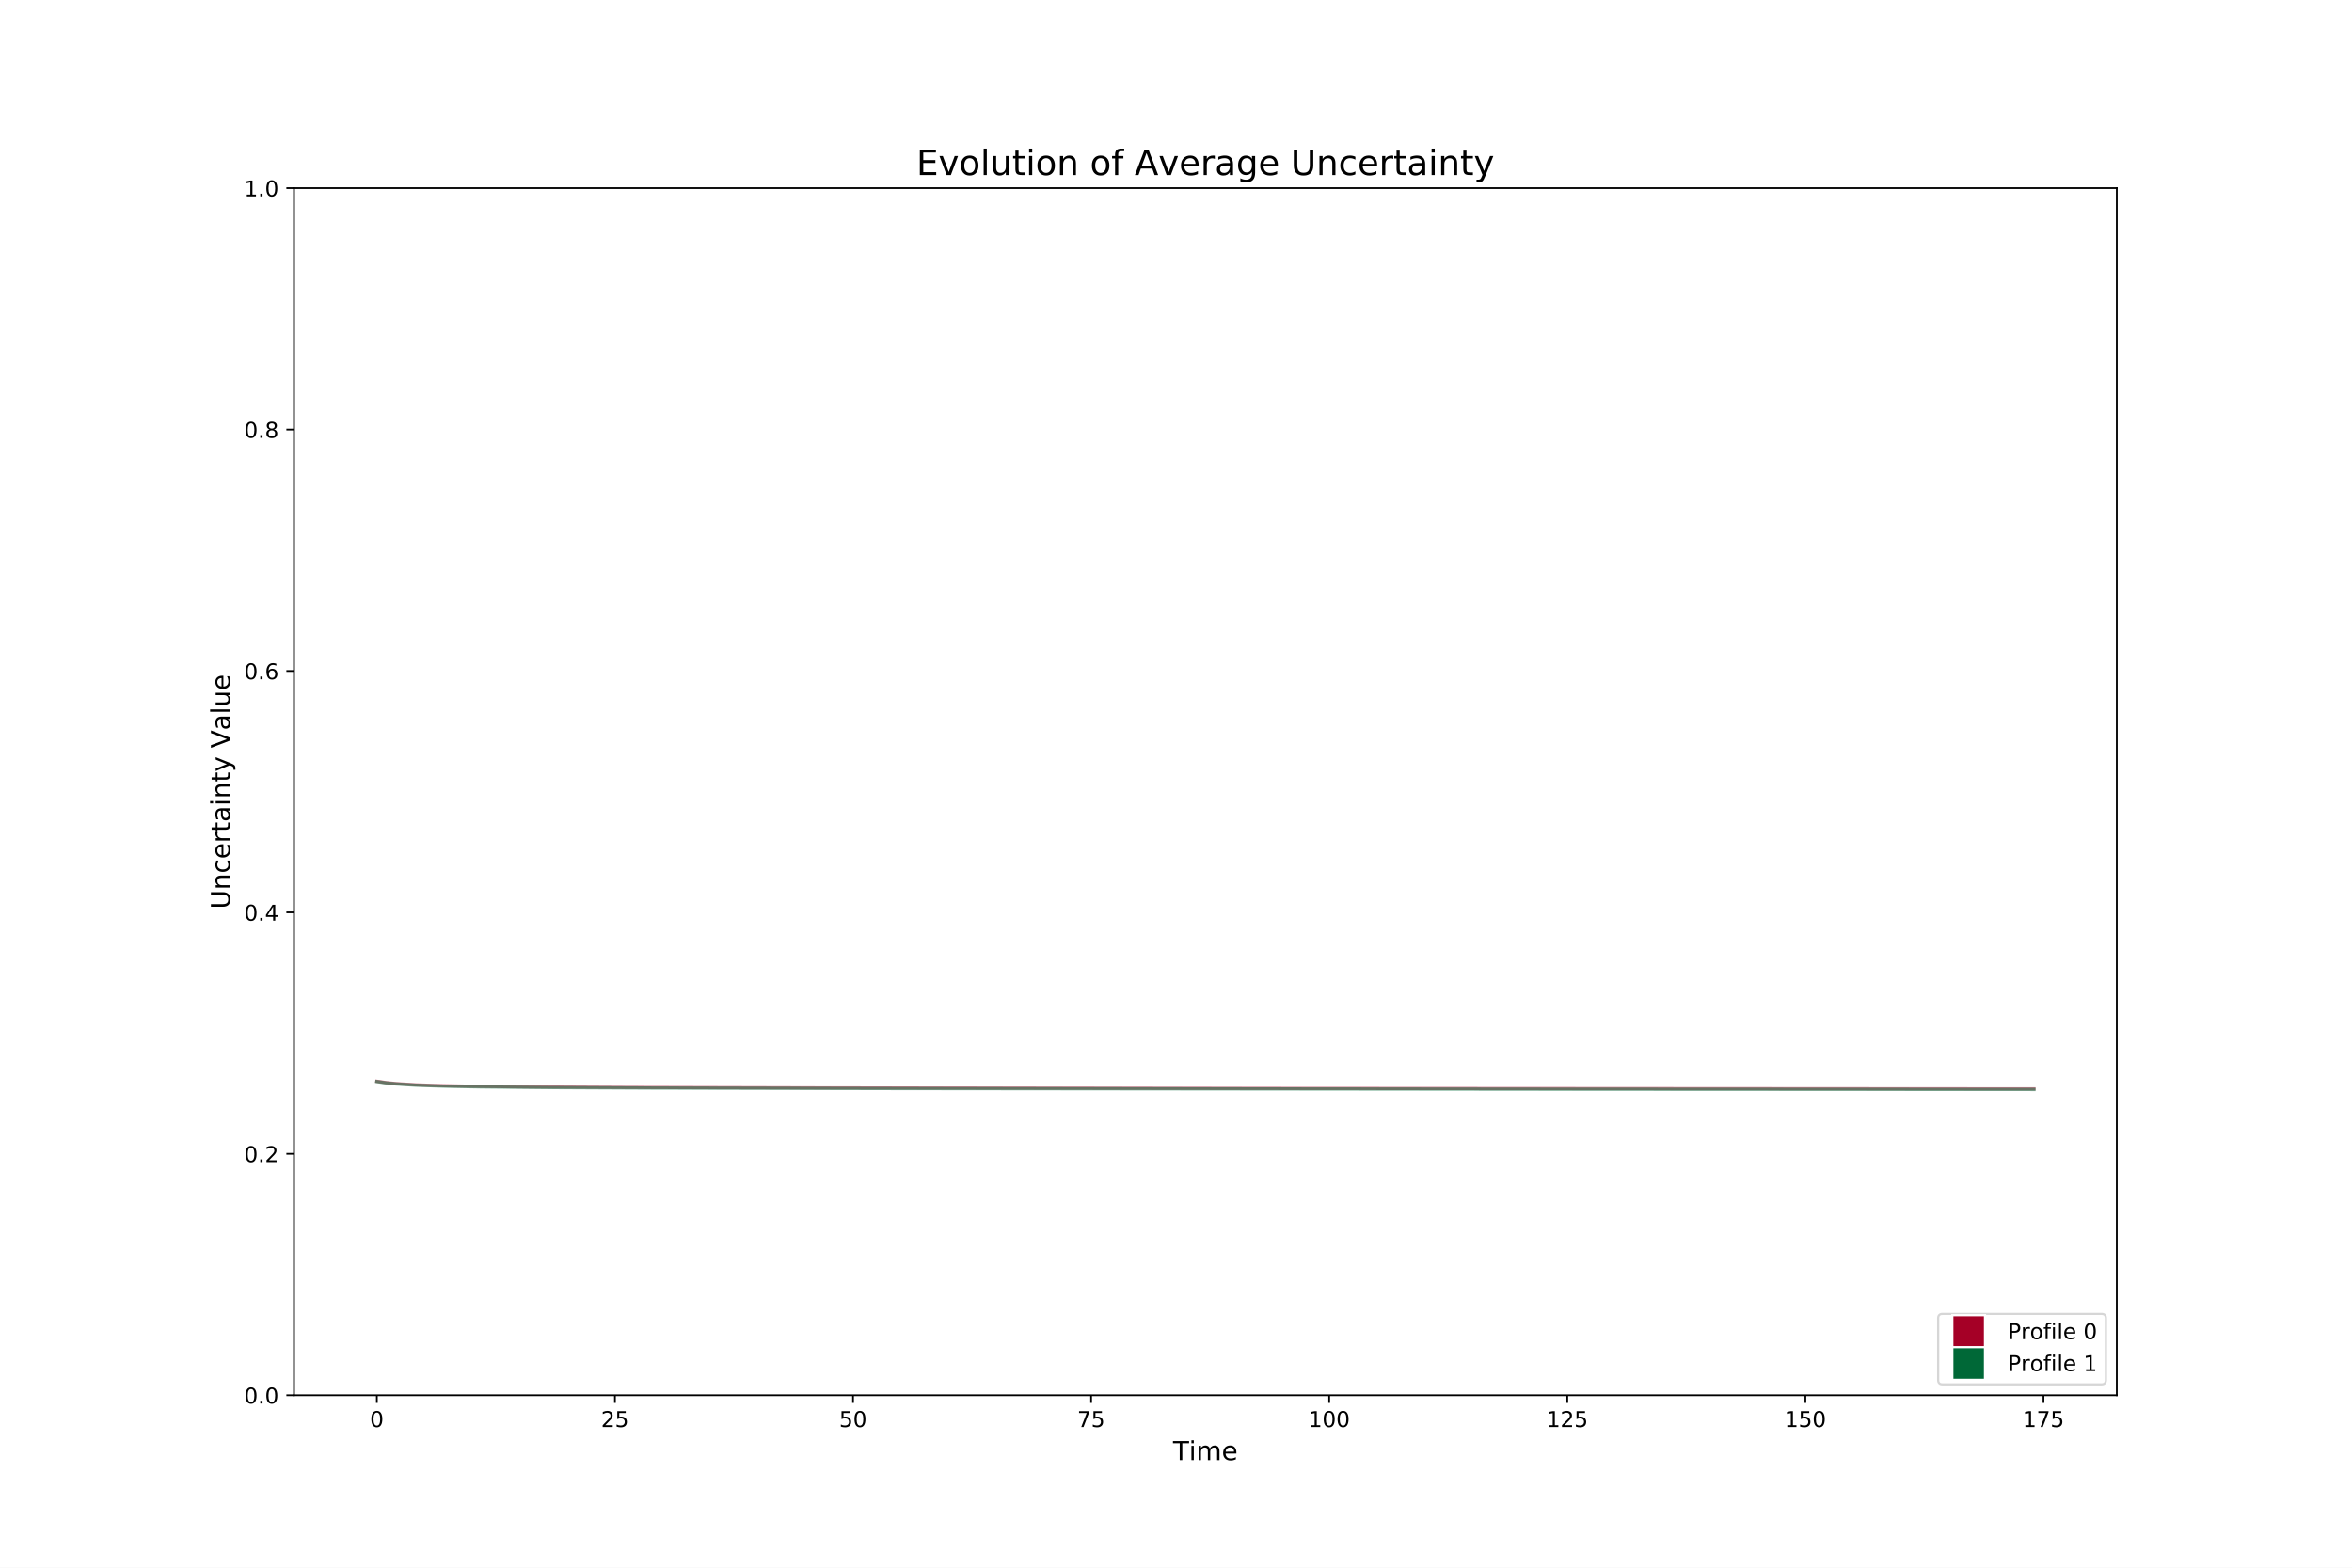
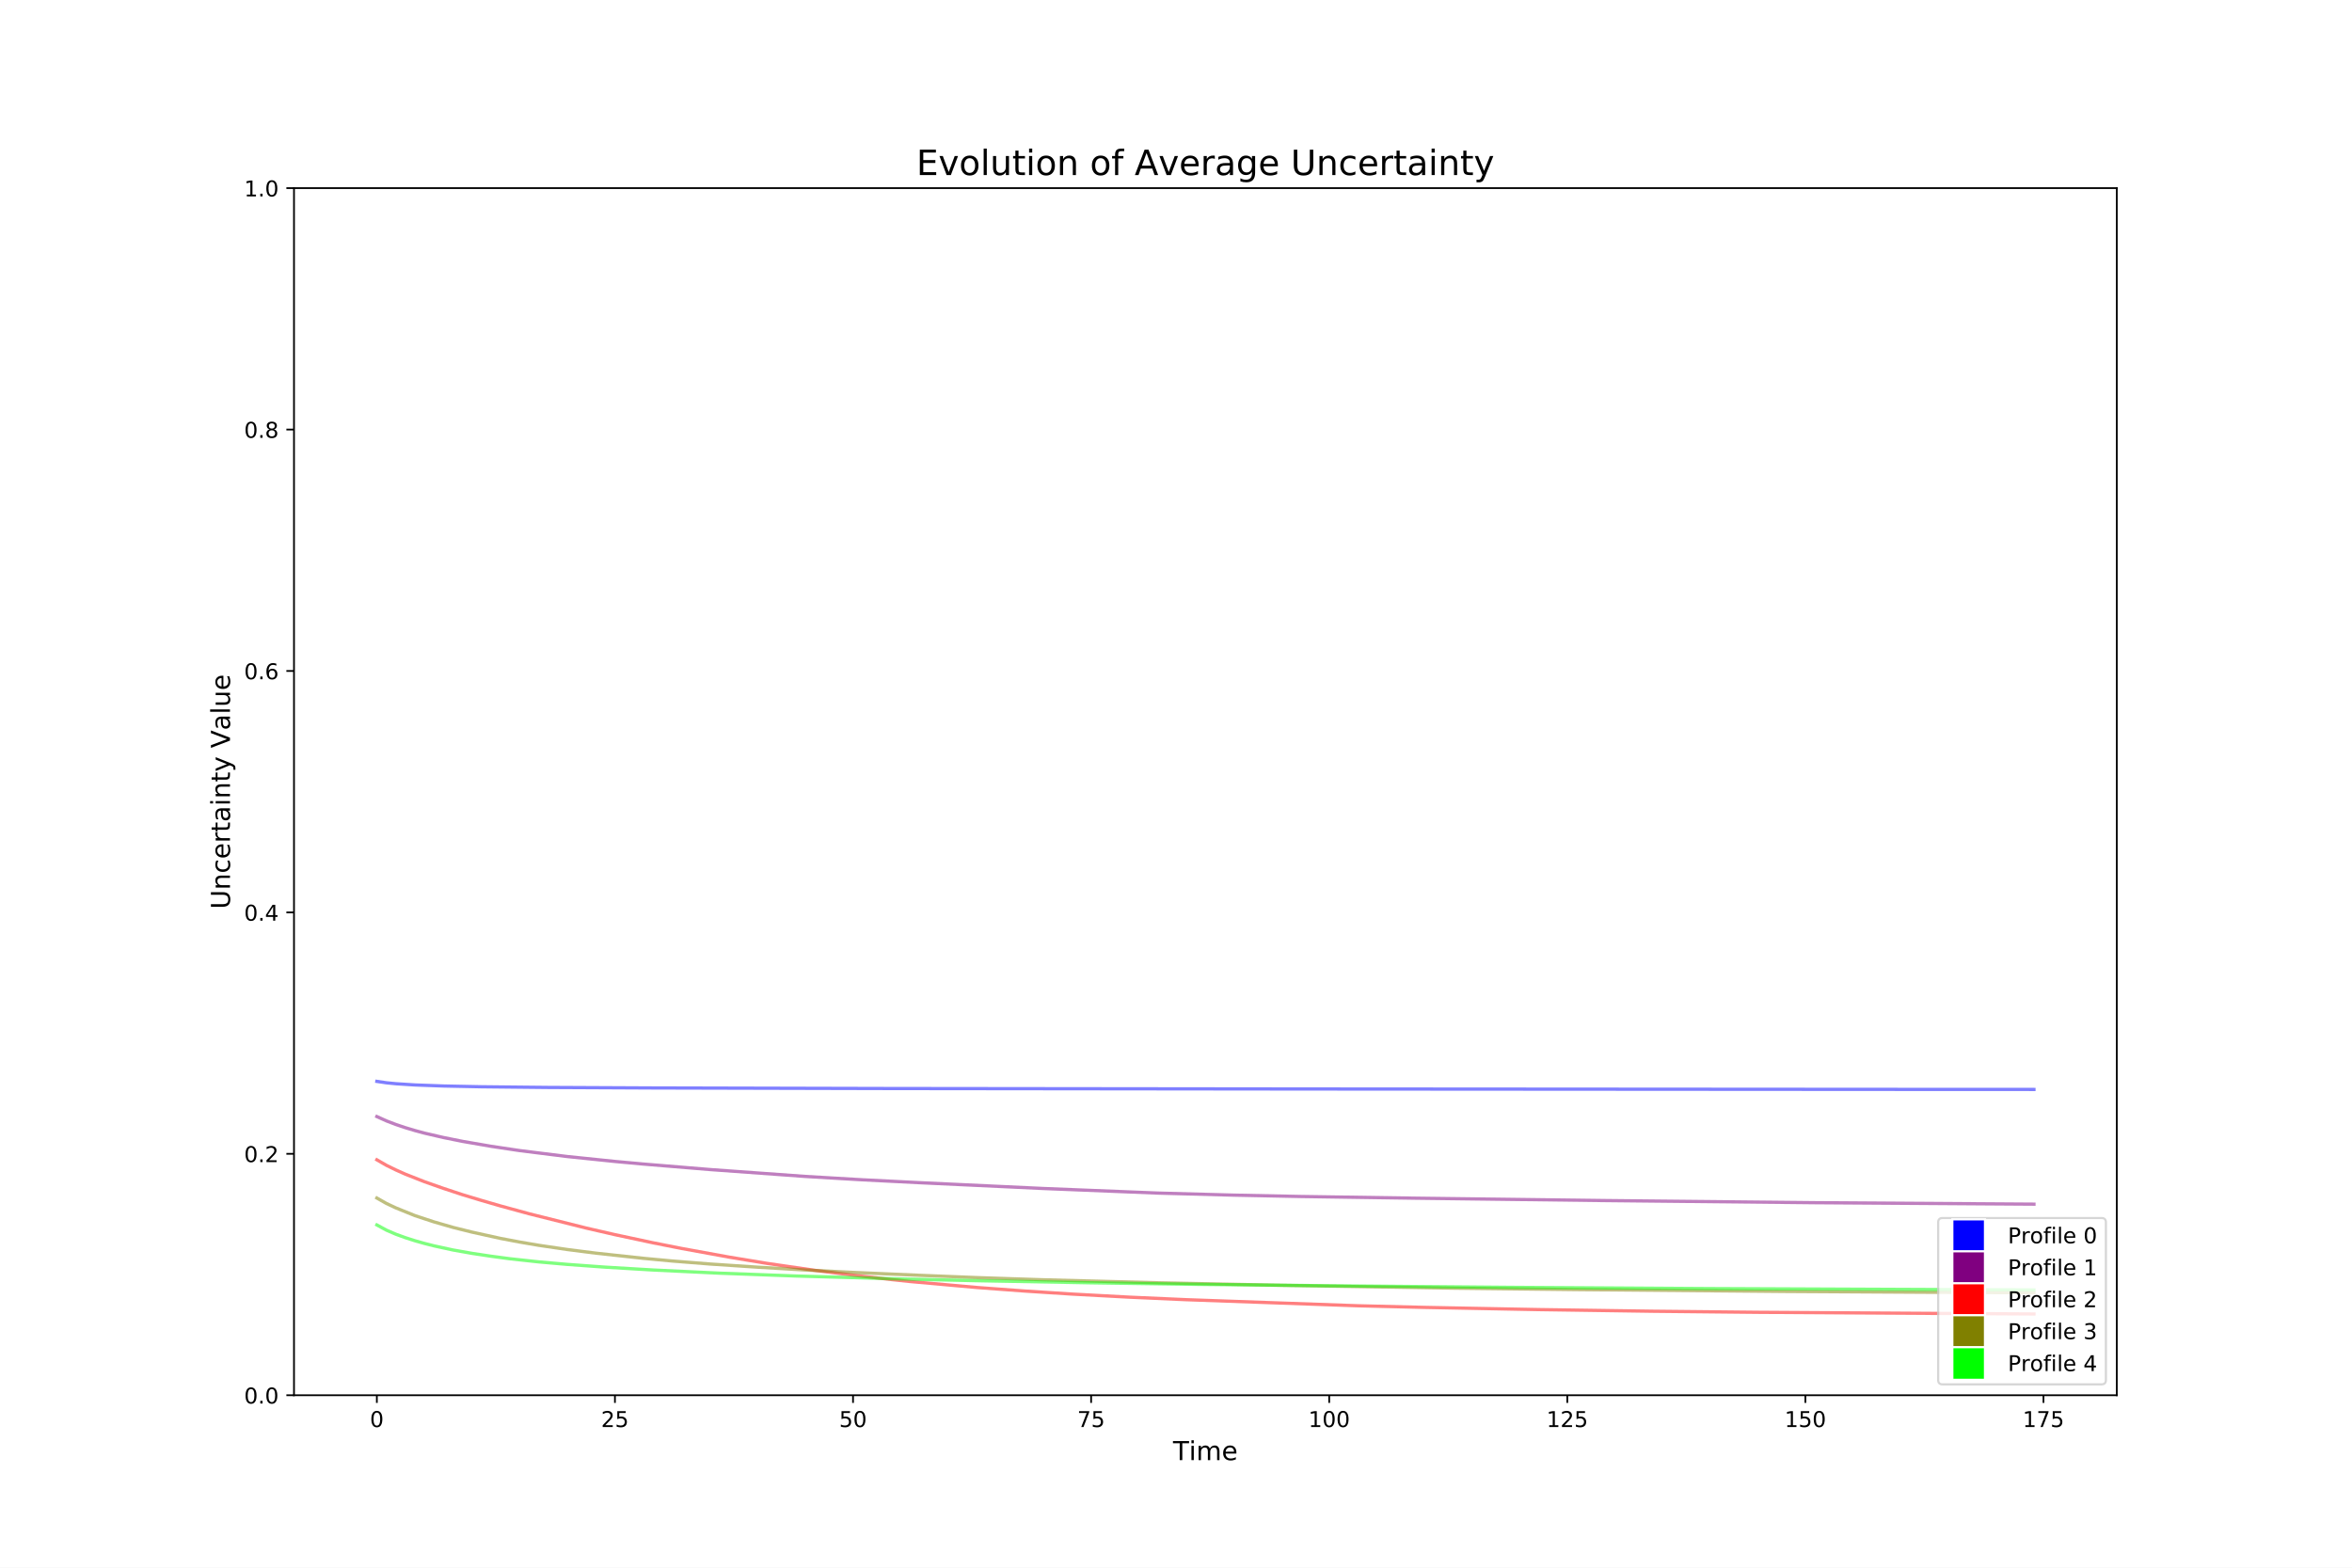
<svg xmlns="http://www.w3.org/2000/svg" xmlns:xlink="http://www.w3.org/1999/xlink" height="720pt" version="1.1" viewBox="0 0 1080 720" width="1080pt">
  <defs>
    <style type="text/css">
*{stroke-linecap:butt;stroke-linejoin:round;}
  </style>
  </defs>
  <g id="figure_1">
    <g id="patch_1">
      <path d="M 0 720  L 1080 720  L 1080 0  L 0 0  z " style="fill:#ffffff;" />
    </g>
    <g id="axes_1">
      <g id="patch_2">
        <path d="M 135 640.8  L 972 640.8  L 972 86.4  L 135 86.4  z " style="fill:#ffffff;" />
      </g>
      <g id="matplotlib.axis_1">
        <g id="xtick_1">
          <g id="line2d_1">
            <defs>
-               <path d="M 0 0  L 0 3.5  " id="mf4e3557145" style="stroke:#000000;stroke-width:0.8;" />
-             </defs>
-             <g>
-               <use style="stroke:#000000;stroke-width:0.8;" x="173.045" xlink:href="#mf4e3557145" y="640.8" />
+               <path d="M 0 0  L 0 3.5  " id="m519b523f29" style="stroke:#000000;stroke-width:0.8;" />
+             </defs>
+             <g>
+               <use style="stroke:#000000;stroke-width:0.8;" x="173.045" xlink:href="#m519b523f29" y="640.8" />
            </g>
          </g>
          <g id="text_1">
            <defs>
              <path d="M 31.781 66.406  Q 24.172 66.406 20.328 58.906  Q 16.5 51.422 16.5 36.375  Q 16.5 21.391 20.328 13.891  Q 24.172 6.391 31.781 6.391  Q 39.453 6.391 43.281 13.891  Q 47.125 21.391 47.125 36.375  Q 47.125 51.422 43.281 58.906  Q 39.453 66.406 31.781 66.406  z M 31.781 74.219  Q 44.047 74.219 50.516 64.516  Q 56.984 54.828 56.984 36.375  Q 56.984 17.969 50.516 8.266  Q 44.047 -1.422 31.781 -1.422  Q 19.531 -1.422 13.062 8.266  Q 6.594 17.969 6.594 36.375  Q 6.594 54.828 13.062 64.516  Q 19.531 74.219 31.781 74.219  z " id="DejaVuSans-48" />
            </defs>
            <g transform="translate(169.8642 655.3984)scale(0.1 -0.1)">
              <use xlink:href="#DejaVuSans-48" />
            </g>
          </g>
        </g>
        <g id="xtick_2">
          <g id="line2d_2">
            <g>
-               <use style="stroke:#000000;stroke-width:0.8;" x="282.371" xlink:href="#mf4e3557145" y="640.8" />
+               <use style="stroke:#000000;stroke-width:0.8;" x="282.371" xlink:href="#m519b523f29" y="640.8" />
            </g>
          </g>
          <g id="text_2">
            <defs>
              <path d="M 19.188 8.297  L 53.609 8.297  L 53.609 0  L 7.328 0  L 7.328 8.297  Q 12.938 14.109 22.625 23.891  Q 32.328 33.688 34.812 36.531  Q 39.547 41.844 41.422 45.531  Q 43.312 49.219 43.312 52.781  Q 43.312 58.594 39.234 62.25  Q 35.156 65.922 28.609 65.922  Q 23.969 65.922 18.812 64.312  Q 13.672 62.703 7.812 59.422  L 7.812 69.391  Q 13.766 71.781 18.938 73  Q 24.125 74.219 28.422 74.219  Q 39.75 74.219 46.484 68.547  Q 53.219 62.891 53.219 53.422  Q 53.219 48.922 51.531 44.891  Q 49.859 40.875 45.406 35.406  Q 44.188 33.984 37.641 27.219  Q 31.109 20.453 19.188 8.297  z " id="DejaVuSans-50" />
              <path d="M 10.797 72.906  L 49.516 72.906  L 49.516 64.594  L 19.828 64.594  L 19.828 46.734  Q 21.969 47.469 24.109 47.828  Q 26.266 48.188 28.422 48.188  Q 40.625 48.188 47.75 41.5  Q 54.891 34.812 54.891 23.391  Q 54.891 11.625 47.562 5.094  Q 40.234 -1.422 26.906 -1.422  Q 22.312 -1.422 17.547 -0.641  Q 12.797 0.141 7.719 1.703  L 7.719 11.625  Q 12.109 9.234 16.797 8.062  Q 21.484 6.891 26.703 6.891  Q 35.156 6.891 40.078 11.328  Q 45.016 15.766 45.016 23.391  Q 45.016 31 40.078 35.438  Q 35.156 39.891 26.703 39.891  Q 22.75 39.891 18.812 39.016  Q 14.891 38.141 10.797 36.281  z " id="DejaVuSans-53" />
            </defs>
            <g transform="translate(276.009 655.3984)scale(0.1 -0.1)">
              <use xlink:href="#DejaVuSans-50" />
              <use x="63.623" xlink:href="#DejaVuSans-53" />
            </g>
          </g>
        </g>
        <g id="xtick_3">
          <g id="line2d_3">
            <g>
-               <use style="stroke:#000000;stroke-width:0.8;" x="391.697" xlink:href="#mf4e3557145" y="640.8" />
+               <use style="stroke:#000000;stroke-width:0.8;" x="391.697" xlink:href="#m519b523f29" y="640.8" />
            </g>
          </g>
          <g id="text_3">
            <g transform="translate(385.335 655.3984)scale(0.1 -0.1)">
              <use xlink:href="#DejaVuSans-53" />
              <use x="63.623" xlink:href="#DejaVuSans-48" />
            </g>
          </g>
        </g>
        <g id="xtick_4">
          <g id="line2d_4">
            <g>
-               <use style="stroke:#000000;stroke-width:0.8;" x="501.024" xlink:href="#mf4e3557145" y="640.8" />
+               <use style="stroke:#000000;stroke-width:0.8;" x="501.024" xlink:href="#m519b523f29" y="640.8" />
            </g>
          </g>
          <g id="text_4">
            <defs>
              <path d="M 8.203 72.906  L 55.078 72.906  L 55.078 68.703  L 28.609 0  L 18.312 0  L 43.219 64.594  L 8.203 64.594  z " id="DejaVuSans-55" />
            </defs>
            <g transform="translate(494.661 655.3984)scale(0.1 -0.1)">
              <use xlink:href="#DejaVuSans-55" />
              <use x="63.623" xlink:href="#DejaVuSans-53" />
            </g>
          </g>
        </g>
        <g id="xtick_5">
          <g id="line2d_5">
            <g>
-               <use style="stroke:#000000;stroke-width:0.8;" x="610.35" xlink:href="#mf4e3557145" y="640.8" />
+               <use style="stroke:#000000;stroke-width:0.8;" x="610.35" xlink:href="#m519b523f29" y="640.8" />
            </g>
          </g>
          <g id="text_5">
            <defs>
              <path d="M 12.406 8.297  L 28.516 8.297  L 28.516 63.922  L 10.984 60.406  L 10.984 69.391  L 28.422 72.906  L 38.281 72.906  L 38.281 8.297  L 54.391 8.297  L 54.391 0  L 12.406 0  z " id="DejaVuSans-49" />
            </defs>
            <g transform="translate(600.8058 655.3984)scale(0.1 -0.1)">
              <use xlink:href="#DejaVuSans-49" />
              <use x="63.623" xlink:href="#DejaVuSans-48" />
              <use x="127.246" xlink:href="#DejaVuSans-48" />
            </g>
          </g>
        </g>
        <g id="xtick_6">
          <g id="line2d_6">
            <g>
-               <use style="stroke:#000000;stroke-width:0.8;" x="719.676" xlink:href="#mf4e3557145" y="640.8" />
+               <use style="stroke:#000000;stroke-width:0.8;" x="719.676" xlink:href="#m519b523f29" y="640.8" />
            </g>
          </g>
          <g id="text_6">
            <g transform="translate(710.1318 655.3984)scale(0.1 -0.1)">
              <use xlink:href="#DejaVuSans-49" />
              <use x="63.623" xlink:href="#DejaVuSans-50" />
              <use x="127.246" xlink:href="#DejaVuSans-53" />
            </g>
          </g>
        </g>
        <g id="xtick_7">
          <g id="line2d_7">
            <g>
-               <use style="stroke:#000000;stroke-width:0.8;" x="829.002" xlink:href="#mf4e3557145" y="640.8" />
+               <use style="stroke:#000000;stroke-width:0.8;" x="829.002" xlink:href="#m519b523f29" y="640.8" />
            </g>
          </g>
          <g id="text_7">
            <g transform="translate(819.4578 655.3984)scale(0.1 -0.1)">
              <use xlink:href="#DejaVuSans-49" />
              <use x="63.623" xlink:href="#DejaVuSans-53" />
              <use x="127.246" xlink:href="#DejaVuSans-48" />
            </g>
          </g>
        </g>
        <g id="xtick_8">
          <g id="line2d_8">
            <g>
-               <use style="stroke:#000000;stroke-width:0.8;" x="938.328" xlink:href="#mf4e3557145" y="640.8" />
+               <use style="stroke:#000000;stroke-width:0.8;" x="938.328" xlink:href="#m519b523f29" y="640.8" />
            </g>
          </g>
          <g id="text_8">
            <g transform="translate(928.7838 655.3984)scale(0.1 -0.1)">
              <use xlink:href="#DejaVuSans-49" />
              <use x="63.623" xlink:href="#DejaVuSans-55" />
              <use x="127.246" xlink:href="#DejaVuSans-53" />
            </g>
          </g>
        </g>
        <g id="text_9">
          <defs>
            <path d="M -0.297 72.906  L 61.375 72.906  L 61.375 64.594  L 35.5 64.594  L 35.5 0  L 25.594 0  L 25.594 64.594  L -0.297 64.594  z " id="DejaVuSans-84" />
            <path d="M 9.422 54.688  L 18.406 54.688  L 18.406 0  L 9.422 0  z M 9.422 75.984  L 18.406 75.984  L 18.406 64.594  L 9.422 64.594  z " id="DejaVuSans-105" />
            <path d="M 52 44.188  Q 55.375 50.25 60.062 53.125  Q 64.75 56 71.094 56  Q 79.641 56 84.281 50.016  Q 88.922 44.047 88.922 33.016  L 88.922 0  L 79.891 0  L 79.891 32.719  Q 79.891 40.578 77.094 44.375  Q 74.312 48.188 68.609 48.188  Q 61.625 48.188 57.562 43.547  Q 53.516 38.922 53.516 30.906  L 53.516 0  L 44.484 0  L 44.484 32.719  Q 44.484 40.625 41.703 44.406  Q 38.922 48.188 33.109 48.188  Q 26.219 48.188 22.156 43.531  Q 18.109 38.875 18.109 30.906  L 18.109 0  L 9.078 0  L 9.078 54.688  L 18.109 54.688  L 18.109 46.188  Q 21.188 51.219 25.484 53.609  Q 29.781 56 35.688 56  Q 41.656 56 45.828 52.969  Q 50 49.953 52 44.188  z " id="DejaVuSans-109" />
            <path d="M 56.203 29.594  L 56.203 25.203  L 14.891 25.203  Q 15.484 15.922 20.484 11.062  Q 25.484 6.203 34.422 6.203  Q 39.594 6.203 44.453 7.469  Q 49.312 8.734 54.109 11.281  L 54.109 2.781  Q 49.266 0.734 44.188 -0.344  Q 39.109 -1.422 33.891 -1.422  Q 20.797 -1.422 13.156 6.188  Q 5.516 13.812 5.516 26.812  Q 5.516 40.234 12.766 48.109  Q 20.016 56 32.328 56  Q 43.359 56 49.781 48.891  Q 56.203 41.797 56.203 29.594  z M 47.219 32.234  Q 47.125 39.594 43.094 43.984  Q 39.062 48.391 32.422 48.391  Q 24.906 48.391 20.391 44.141  Q 15.875 39.891 15.188 32.172  z " id="DejaVuSans-101" />
          </defs>
          <g transform="translate(538.635 670.5963)scale(0.12 -0.12)">
            <use xlink:href="#DejaVuSans-84" />
            <use x="61.037" xlink:href="#DejaVuSans-105" />
            <use x="88.82" xlink:href="#DejaVuSans-109" />
            <use x="186.232" xlink:href="#DejaVuSans-101" />
          </g>
        </g>
      </g>
      <g id="matplotlib.axis_2">
        <g id="ytick_1">
          <g id="line2d_9">
            <defs>
-               <path d="M 0 0  L -3.5 0  " id="mbdce3960b9" style="stroke:#000000;stroke-width:0.8;" />
-             </defs>
-             <g>
-               <use style="stroke:#000000;stroke-width:0.8;" x="135" xlink:href="#mbdce3960b9" y="640.8" />
+               <path d="M 0 0  L -3.5 0  " id="m5e19310eca" style="stroke:#000000;stroke-width:0.8;" />
+             </defs>
+             <g>
+               <use style="stroke:#000000;stroke-width:0.8;" x="135" xlink:href="#m5e19310eca" y="640.8" />
            </g>
          </g>
          <g id="text_10">
            <defs>
              <path d="M 10.688 12.406  L 21 12.406  L 21 0  L 10.688 0  z " id="DejaVuSans-46" />
            </defs>
            <g transform="translate(112.0969 644.5992)scale(0.1 -0.1)">
              <use xlink:href="#DejaVuSans-48" />
              <use x="63.623" xlink:href="#DejaVuSans-46" />
              <use x="95.41" xlink:href="#DejaVuSans-48" />
            </g>
          </g>
        </g>
        <g id="ytick_2">
          <g id="line2d_10">
            <g>
-               <use style="stroke:#000000;stroke-width:0.8;" x="135" xlink:href="#mbdce3960b9" y="529.92" />
+               <use style="stroke:#000000;stroke-width:0.8;" x="135" xlink:href="#m5e19310eca" y="529.92" />
            </g>
          </g>
          <g id="text_11">
            <g transform="translate(112.0969 533.7192)scale(0.1 -0.1)">
              <use xlink:href="#DejaVuSans-48" />
              <use x="63.623" xlink:href="#DejaVuSans-46" />
              <use x="95.41" xlink:href="#DejaVuSans-50" />
            </g>
          </g>
        </g>
        <g id="ytick_3">
          <g id="line2d_11">
            <g>
-               <use style="stroke:#000000;stroke-width:0.8;" x="135" xlink:href="#mbdce3960b9" y="419.04" />
+               <use style="stroke:#000000;stroke-width:0.8;" x="135" xlink:href="#m5e19310eca" y="419.04" />
            </g>
          </g>
          <g id="text_12">
            <defs>
              <path d="M 37.797 64.312  L 12.891 25.391  L 37.797 25.391  z M 35.203 72.906  L 47.609 72.906  L 47.609 25.391  L 58.016 25.391  L 58.016 17.188  L 47.609 17.188  L 47.609 0  L 37.797 0  L 37.797 17.188  L 4.891 17.188  L 4.891 26.703  z " id="DejaVuSans-52" />
            </defs>
            <g transform="translate(112.0969 422.8392)scale(0.1 -0.1)">
              <use xlink:href="#DejaVuSans-48" />
              <use x="63.623" xlink:href="#DejaVuSans-46" />
              <use x="95.41" xlink:href="#DejaVuSans-52" />
            </g>
          </g>
        </g>
        <g id="ytick_4">
          <g id="line2d_12">
            <g>
-               <use style="stroke:#000000;stroke-width:0.8;" x="135" xlink:href="#mbdce3960b9" y="308.16" />
+               <use style="stroke:#000000;stroke-width:0.8;" x="135" xlink:href="#m5e19310eca" y="308.16" />
            </g>
          </g>
          <g id="text_13">
            <defs>
              <path d="M 33.016 40.375  Q 26.375 40.375 22.484 35.828  Q 18.609 31.297 18.609 23.391  Q 18.609 15.531 22.484 10.953  Q 26.375 6.391 33.016 6.391  Q 39.656 6.391 43.531 10.953  Q 47.406 15.531 47.406 23.391  Q 47.406 31.297 43.531 35.828  Q 39.656 40.375 33.016 40.375  z M 52.594 71.297  L 52.594 62.312  Q 48.875 64.062 45.094 64.984  Q 41.312 65.922 37.594 65.922  Q 27.828 65.922 22.672 59.328  Q 17.531 52.734 16.797 39.406  Q 19.672 43.656 24.016 45.922  Q 28.375 48.188 33.594 48.188  Q 44.578 48.188 50.953 41.516  Q 57.328 34.859 57.328 23.391  Q 57.328 12.156 50.688 5.359  Q 44.047 -1.422 33.016 -1.422  Q 20.359 -1.422 13.672 8.266  Q 6.984 17.969 6.984 36.375  Q 6.984 53.656 15.188 63.938  Q 23.391 74.219 37.203 74.219  Q 40.922 74.219 44.703 73.484  Q 48.484 72.75 52.594 71.297  z " id="DejaVuSans-54" />
            </defs>
            <g transform="translate(112.0969 311.9592)scale(0.1 -0.1)">
              <use xlink:href="#DejaVuSans-48" />
              <use x="63.623" xlink:href="#DejaVuSans-46" />
              <use x="95.41" xlink:href="#DejaVuSans-54" />
            </g>
          </g>
        </g>
        <g id="ytick_5">
          <g id="line2d_13">
            <g>
-               <use style="stroke:#000000;stroke-width:0.8;" x="135" xlink:href="#mbdce3960b9" y="197.28" />
+               <use style="stroke:#000000;stroke-width:0.8;" x="135" xlink:href="#m5e19310eca" y="197.28" />
            </g>
          </g>
          <g id="text_14">
            <defs>
              <path d="M 31.781 34.625  Q 24.75 34.625 20.719 30.859  Q 16.703 27.094 16.703 20.516  Q 16.703 13.922 20.719 10.156  Q 24.75 6.391 31.781 6.391  Q 38.812 6.391 42.859 10.172  Q 46.922 13.969 46.922 20.516  Q 46.922 27.094 42.891 30.859  Q 38.875 34.625 31.781 34.625  z M 21.922 38.812  Q 15.578 40.375 12.031 44.719  Q 8.5 49.078 8.5 55.328  Q 8.5 64.062 14.719 69.141  Q 20.953 74.219 31.781 74.219  Q 42.672 74.219 48.875 69.141  Q 55.078 64.062 55.078 55.328  Q 55.078 49.078 51.531 44.719  Q 48 40.375 41.703 38.812  Q 48.828 37.156 52.797 32.312  Q 56.781 27.484 56.781 20.516  Q 56.781 9.906 50.312 4.234  Q 43.844 -1.422 31.781 -1.422  Q 19.734 -1.422 13.25 4.234  Q 6.781 9.906 6.781 20.516  Q 6.781 27.484 10.781 32.312  Q 14.797 37.156 21.922 38.812  z M 18.312 54.391  Q 18.312 48.734 21.844 45.562  Q 25.391 42.391 31.781 42.391  Q 38.141 42.391 41.719 45.562  Q 45.312 48.734 45.312 54.391  Q 45.312 60.062 41.719 63.234  Q 38.141 66.406 31.781 66.406  Q 25.391 66.406 21.844 63.234  Q 18.312 60.062 18.312 54.391  z " id="DejaVuSans-56" />
            </defs>
            <g transform="translate(112.0969 201.0792)scale(0.1 -0.1)">
              <use xlink:href="#DejaVuSans-48" />
              <use x="63.623" xlink:href="#DejaVuSans-46" />
              <use x="95.41" xlink:href="#DejaVuSans-56" />
            </g>
          </g>
        </g>
        <g id="ytick_6">
          <g id="line2d_14">
            <g>
-               <use style="stroke:#000000;stroke-width:0.8;" x="135" xlink:href="#mbdce3960b9" y="86.4" />
+               <use style="stroke:#000000;stroke-width:0.8;" x="135" xlink:href="#m5e19310eca" y="86.4" />
            </g>
          </g>
          <g id="text_15">
            <g transform="translate(112.0969 90.19922)scale(0.1 -0.1)">
              <use xlink:href="#DejaVuSans-49" />
              <use x="63.623" xlink:href="#DejaVuSans-46" />
              <use x="95.41" xlink:href="#DejaVuSans-48" />
            </g>
          </g>
        </g>
        <g id="text_16">
          <defs>
            <path d="M 8.688 72.906  L 18.609 72.906  L 18.609 28.609  Q 18.609 16.891 22.844 11.734  Q 27.094 6.594 36.625 6.594  Q 46.094 6.594 50.344 11.734  Q 54.594 16.891 54.594 28.609  L 54.594 72.906  L 64.5 72.906  L 64.5 27.391  Q 64.5 13.141 57.438 5.859  Q 50.391 -1.422 36.625 -1.422  Q 22.797 -1.422 15.734 5.859  Q 8.688 13.141 8.688 27.391  z " id="DejaVuSans-85" />
            <path d="M 54.891 33.016  L 54.891 0  L 45.906 0  L 45.906 32.719  Q 45.906 40.484 42.875 44.328  Q 39.844 48.188 33.797 48.188  Q 26.516 48.188 22.312 43.547  Q 18.109 38.922 18.109 30.906  L 18.109 0  L 9.078 0  L 9.078 54.688  L 18.109 54.688  L 18.109 46.188  Q 21.344 51.125 25.703 53.562  Q 30.078 56 35.797 56  Q 45.219 56 50.047 50.172  Q 54.891 44.344 54.891 33.016  z " id="DejaVuSans-110" />
            <path d="M 48.781 52.594  L 48.781 44.188  Q 44.969 46.297 41.141 47.344  Q 37.312 48.391 33.406 48.391  Q 24.656 48.391 19.812 42.844  Q 14.984 37.312 14.984 27.297  Q 14.984 17.281 19.812 11.734  Q 24.656 6.203 33.406 6.203  Q 37.312 6.203 41.141 7.25  Q 44.969 8.297 48.781 10.406  L 48.781 2.094  Q 45.016 0.344 40.984 -0.531  Q 36.969 -1.422 32.422 -1.422  Q 20.062 -1.422 12.781 6.344  Q 5.516 14.109 5.516 27.297  Q 5.516 40.672 12.859 48.328  Q 20.219 56 33.016 56  Q 37.156 56 41.109 55.141  Q 45.062 54.297 48.781 52.594  z " id="DejaVuSans-99" />
            <path d="M 41.109 46.297  Q 39.594 47.172 37.812 47.578  Q 36.031 48 33.891 48  Q 26.266 48 22.188 43.047  Q 18.109 38.094 18.109 28.812  L 18.109 0  L 9.078 0  L 9.078 54.688  L 18.109 54.688  L 18.109 46.188  Q 20.953 51.172 25.484 53.578  Q 30.031 56 36.531 56  Q 37.453 56 38.578 55.875  Q 39.703 55.766 41.062 55.516  z " id="DejaVuSans-114" />
            <path d="M 18.312 70.219  L 18.312 54.688  L 36.812 54.688  L 36.812 47.703  L 18.312 47.703  L 18.312 18.016  Q 18.312 11.328 20.141 9.422  Q 21.969 7.516 27.594 7.516  L 36.812 7.516  L 36.812 0  L 27.594 0  Q 17.188 0 13.234 3.875  Q 9.281 7.766 9.281 18.016  L 9.281 47.703  L 2.688 47.703  L 2.688 54.688  L 9.281 54.688  L 9.281 70.219  z " id="DejaVuSans-116" />
            <path d="M 34.281 27.484  Q 23.391 27.484 19.188 25  Q 14.984 22.516 14.984 16.5  Q 14.984 11.719 18.141 8.906  Q 21.297 6.109 26.703 6.109  Q 34.188 6.109 38.703 11.406  Q 43.219 16.703 43.219 25.484  L 43.219 27.484  z M 52.203 31.203  L 52.203 0  L 43.219 0  L 43.219 8.297  Q 40.141 3.328 35.547 0.953  Q 30.953 -1.422 24.312 -1.422  Q 15.922 -1.422 10.953 3.297  Q 6 8.016 6 15.922  Q 6 25.141 12.172 29.828  Q 18.359 34.516 30.609 34.516  L 43.219 34.516  L 43.219 35.406  Q 43.219 41.609 39.141 45  Q 35.062 48.391 27.688 48.391  Q 23 48.391 18.547 47.266  Q 14.109 46.141 10.016 43.891  L 10.016 52.203  Q 14.938 54.109 19.578 55.047  Q 24.219 56 28.609 56  Q 40.484 56 46.344 49.844  Q 52.203 43.703 52.203 31.203  z " id="DejaVuSans-97" />
            <path d="M 32.172 -5.078  Q 28.375 -14.844 24.75 -17.812  Q 21.141 -20.797 15.094 -20.797  L 7.906 -20.797  L 7.906 -13.281  L 13.188 -13.281  Q 16.891 -13.281 18.938 -11.516  Q 21 -9.766 23.484 -3.219  L 25.094 0.875  L 2.984 54.688  L 12.5 54.688  L 29.594 11.922  L 46.688 54.688  L 56.203 54.688  z " id="DejaVuSans-121" />
            <path id="DejaVuSans-32" />
            <path d="M 28.609 0  L 0.781 72.906  L 11.078 72.906  L 34.188 11.531  L 57.328 72.906  L 67.578 72.906  L 39.797 0  z " id="DejaVuSans-86" />
            <path d="M 9.422 75.984  L 18.406 75.984  L 18.406 0  L 9.422 0  z " id="DejaVuSans-108" />
            <path d="M 8.5 21.578  L 8.5 54.688  L 17.484 54.688  L 17.484 21.922  Q 17.484 14.156 20.5 10.266  Q 23.531 6.391 29.594 6.391  Q 36.859 6.391 41.078 11.031  Q 45.312 15.672 45.312 23.688  L 45.312 54.688  L 54.297 54.688  L 54.297 0  L 45.312 0  L 45.312 8.406  Q 42.047 3.422 37.719 1  Q 33.406 -1.422 27.688 -1.422  Q 18.266 -1.422 13.375 4.438  Q 8.5 10.297 8.5 21.578  z M 31.109 56  z " id="DejaVuSans-117" />
          </defs>
          <g transform="translate(105.6012 417.4959)rotate(-90)scale(0.12 -0.12)">
            <use xlink:href="#DejaVuSans-85" />
            <use x="73.193" xlink:href="#DejaVuSans-110" />
            <use x="136.572" xlink:href="#DejaVuSans-99" />
            <use x="191.553" xlink:href="#DejaVuSans-101" />
            <use x="253.076" xlink:href="#DejaVuSans-114" />
            <use x="294.189" xlink:href="#DejaVuSans-116" />
            <use x="333.398" xlink:href="#DejaVuSans-97" />
            <use x="394.678" xlink:href="#DejaVuSans-105" />
            <use x="422.461" xlink:href="#DejaVuSans-110" />
            <use x="485.84" xlink:href="#DejaVuSans-116" />
            <use x="525.049" xlink:href="#DejaVuSans-121" />
            <use x="584.229" xlink:href="#DejaVuSans-32" />
            <use x="616.016" xlink:href="#DejaVuSans-86" />
            <use x="684.314" xlink:href="#DejaVuSans-97" />
            <use x="745.594" xlink:href="#DejaVuSans-108" />
            <use x="773.377" xlink:href="#DejaVuSans-117" />
            <use x="836.756" xlink:href="#DejaVuSans-101" />
          </g>
        </g>
      </g>
      <g id="line2d_15">
-         <path clip-path="url(#p82cf1370da)" d="M 173.045 496.617  L 177.418 497.239  L 181.792 497.677  L 190.538 498.219  L 199.284 498.546  L 216.776 498.914  L 243.014 499.205  L 286.745 499.441  L 378.578 499.677  L 575.365 499.888  L 933.955 500.118  L 933.955 500.118  " style="fill:none;stroke:#a50026;stroke-linecap:square;stroke-opacity:0.5;stroke-width:1.5;" />
+         <path clip-path="url(#p52abd99941)" d="M 173.045 496.653  L 177.418 497.295  L 181.792 497.729  L 190.538 498.291  L 203.657 498.771  L 221.149 499.124  L 251.76 499.439  L 299.864 499.669  L 409.19 499.933  L 601.603 500.146  L 881.478 500.335  L 933.955 500.358  L 933.955 500.358  " style="fill:none;stroke:#0000ff;stroke-linecap:square;stroke-opacity:0.5;stroke-width:1.5;" />
      </g>
      <g id="line2d_16">
-         <path clip-path="url(#p82cf1370da)" d="M 173.045 496.738  L 177.418 497.385  L 181.792 497.826  L 190.538 498.391  L 203.657 498.856  L 221.149 499.192  L 251.76 499.496  L 299.864 499.727  L 413.563 499.963  L 710.929 500.275  L 933.955 500.386  L 933.955 500.386  " style="fill:none;stroke:#006837;stroke-linecap:square;stroke-opacity:0.5;stroke-width:1.5;" />
+         <path clip-path="url(#p52abd99941)" d="M 173.045 512.809  L 177.418 514.786  L 181.792 516.457  L 186.165 517.926  L 190.538 519.235  L 194.911 520.417  L 203.657 522.445  L 212.403 524.207  L 225.522 526.472  L 238.641 528.441  L 260.506 531.171  L 282.371 533.428  L 295.491 534.629  L 326.102 537.154  L 369.832 540.312  L 396.071 541.856  L 422.309 543.183  L 479.158 545.849  L 531.635 547.949  L 566.619 548.899  L 597.23 549.517  L 649.707 550.293  L 737.168 551.391  L 833.375 552.37  L 933.955 553.036  L 933.955 553.036  " style="fill:none;stroke:#800080;stroke-linecap:square;stroke-opacity:0.5;stroke-width:1.5;" />
+       </g>
+       <g id="line2d_17">
+         <path clip-path="url(#p52abd99941)" d="M 173.045 532.666  L 177.418 535.192  L 181.792 537.332  L 186.165 539.283  L 194.911 542.73  L 203.657 545.809  L 212.403 548.701  L 221.149 551.343  L 229.895 553.879  L 243.014 557.462  L 269.252 564.038  L 282.371 567.049  L 299.864 570.785  L 312.983 573.385  L 334.848 577.373  L 352.34 580.261  L 374.205 583.442  L 391.697 585.659  L 409.19 587.657  L 417.936 588.572  L 448.547 591.317  L 470.412 592.936  L 492.277 594.338  L 518.516 595.754  L 544.754 596.918  L 623.469 599.707  L 654.08 600.455  L 706.556 601.464  L 759.033 602.222  L 807.136 602.71  L 898.97 603.278  L 933.955 603.471  L 933.955 603.471  " style="fill:none;stroke:#ff0000;stroke-linecap:square;stroke-opacity:0.5;stroke-width:1.5;" />
+       </g>
+       <g id="line2d_18">
+         <path clip-path="url(#p52abd99941)" d="M 173.045 550.223  L 177.418 552.708  L 181.792 554.764  L 190.538 558.303  L 199.284 561.186  L 208.03 563.716  L 216.776 565.89  L 229.895 568.785  L 238.641 570.442  L 247.387 571.937  L 260.506 573.871  L 273.625 575.548  L 295.491 577.922  L 308.61 579.145  L 326.102 580.539  L 347.967 581.994  L 369.832 583.282  L 391.697 584.387  L 422.309 585.723  L 448.547 586.77  L 479.158 587.778  L 531.635 589.145  L 588.484 590.315  L 667.199 591.62  L 724.049 592.28  L 820.255 593.125  L 912.089 593.657  L 933.955 593.733  L 933.955 593.733  " style="fill:none;stroke:#808000;stroke-linecap:square;stroke-opacity:0.5;stroke-width:1.5;" />
+       </g>
+       <g id="line2d_19">
+         <path clip-path="url(#p52abd99941)" d="M 173.045 562.585  L 177.418 564.965  L 181.792 566.855  L 186.165 568.443  L 190.538 569.846  L 194.911 571.078  L 199.284 572.189  L 208.03 574.092  L 216.776 575.642  L 225.522 576.961  L 234.268 578.129  L 247.387 579.553  L 260.506 580.705  L 277.998 581.975  L 299.864 583.279  L 330.475 584.739  L 365.459 586.035  L 409.19 587.28  L 448.547 588.189  L 501.024 589.159  L 549.127 589.86  L 610.35 590.53  L 693.437 591.237  L 785.271 591.817  L 933.955 592.438  L 933.955 592.438  " style="fill:none;stroke:#00ff00;stroke-linecap:square;stroke-opacity:0.5;stroke-width:1.5;" />
      </g>
      <g id="patch_3">
        <path d="M 135 640.8  L 135 86.4  " style="fill:none;stroke:#000000;stroke-linecap:square;stroke-linejoin:miter;stroke-width:0.8;" />
      </g>
      <g id="patch_4">
        <path d="M 972 640.8  L 972 86.4  " style="fill:none;stroke:#000000;stroke-linecap:square;stroke-linejoin:miter;stroke-width:0.8;" />
      </g>
      <g id="patch_5">
        <path d="M 135 640.8  L 972 640.8  " style="fill:none;stroke:#000000;stroke-linecap:square;stroke-linejoin:miter;stroke-width:0.8;" />
      </g>
      <g id="patch_6">
        <path d="M 135 86.4  L 972 86.4  " style="fill:none;stroke:#000000;stroke-linecap:square;stroke-linejoin:miter;stroke-width:0.8;" />
      </g>
      <g id="text_17">
        <defs>
          <path d="M 9.812 72.906  L 55.906 72.906  L 55.906 64.594  L 19.672 64.594  L 19.672 43.016  L 54.391 43.016  L 54.391 34.719  L 19.672 34.719  L 19.672 8.297  L 56.781 8.297  L 56.781 0  L 9.812 0  z " id="DejaVuSans-69" />
          <path d="M 2.984 54.688  L 12.5 54.688  L 29.594 8.797  L 46.688 54.688  L 56.203 54.688  L 35.688 0  L 23.484 0  z " id="DejaVuSans-118" />
          <path d="M 30.609 48.391  Q 23.391 48.391 19.188 42.75  Q 14.984 37.109 14.984 27.297  Q 14.984 17.484 19.156 11.844  Q 23.344 6.203 30.609 6.203  Q 37.797 6.203 41.984 11.859  Q 46.188 17.531 46.188 27.297  Q 46.188 37.016 41.984 42.703  Q 37.797 48.391 30.609 48.391  z M 30.609 56  Q 42.328 56 49.016 48.375  Q 55.719 40.766 55.719 27.297  Q 55.719 13.875 49.016 6.219  Q 42.328 -1.422 30.609 -1.422  Q 18.844 -1.422 12.172 6.219  Q 5.516 13.875 5.516 27.297  Q 5.516 40.766 12.172 48.375  Q 18.844 56 30.609 56  z " id="DejaVuSans-111" />
          <path d="M 37.109 75.984  L 37.109 68.5  L 28.516 68.5  Q 23.688 68.5 21.797 66.547  Q 19.922 64.594 19.922 59.516  L 19.922 54.688  L 34.719 54.688  L 34.719 47.703  L 19.922 47.703  L 19.922 0  L 10.891 0  L 10.891 47.703  L 2.297 47.703  L 2.297 54.688  L 10.891 54.688  L 10.891 58.5  Q 10.891 67.625 15.141 71.797  Q 19.391 75.984 28.609 75.984  z " id="DejaVuSans-102" />
          <path d="M 34.188 63.188  L 20.797 26.906  L 47.609 26.906  z M 28.609 72.906  L 39.797 72.906  L 67.578 0  L 57.328 0  L 50.688 18.703  L 17.828 18.703  L 11.188 0  L 0.781 0  z " id="DejaVuSans-65" />
          <path d="M 45.406 27.984  Q 45.406 37.75 41.375 43.109  Q 37.359 48.484 30.078 48.484  Q 22.859 48.484 18.828 43.109  Q 14.797 37.75 14.797 27.984  Q 14.797 18.266 18.828 12.891  Q 22.859 7.516 30.078 7.516  Q 37.359 7.516 41.375 12.891  Q 45.406 18.266 45.406 27.984  z M 54.391 6.781  Q 54.391 -7.172 48.188 -13.984  Q 42 -20.797 29.203 -20.797  Q 24.469 -20.797 20.266 -20.094  Q 16.062 -19.391 12.109 -17.922  L 12.109 -9.188  Q 16.062 -11.328 19.922 -12.344  Q 23.781 -13.375 27.781 -13.375  Q 36.625 -13.375 41.016 -8.766  Q 45.406 -4.156 45.406 5.172  L 45.406 9.625  Q 42.625 4.781 38.281 2.391  Q 33.938 0 27.875 0  Q 17.828 0 11.672 7.656  Q 5.516 15.328 5.516 27.984  Q 5.516 40.672 11.672 48.328  Q 17.828 56 27.875 56  Q 33.938 56 38.281 53.609  Q 42.625 51.219 45.406 46.391  L 45.406 54.688  L 54.391 54.688  z " id="DejaVuSans-103" />
        </defs>
        <g transform="translate(420.8062 80.4)scale(0.16 -0.16)">
          <use xlink:href="#DejaVuSans-69" />
          <use x="63.184" xlink:href="#DejaVuSans-118" />
          <use x="122.363" xlink:href="#DejaVuSans-111" />
          <use x="183.545" xlink:href="#DejaVuSans-108" />
          <use x="211.328" xlink:href="#DejaVuSans-117" />
          <use x="274.707" xlink:href="#DejaVuSans-116" />
          <use x="313.916" xlink:href="#DejaVuSans-105" />
          <use x="341.699" xlink:href="#DejaVuSans-111" />
          <use x="402.881" xlink:href="#DejaVuSans-110" />
          <use x="466.26" xlink:href="#DejaVuSans-32" />
          <use x="498.047" xlink:href="#DejaVuSans-111" />
          <use x="559.229" xlink:href="#DejaVuSans-102" />
          <use x="594.434" xlink:href="#DejaVuSans-32" />
          <use x="626.221" xlink:href="#DejaVuSans-65" />
          <use x="694.551" xlink:href="#DejaVuSans-118" />
          <use x="753.73" xlink:href="#DejaVuSans-101" />
          <use x="815.254" xlink:href="#DejaVuSans-114" />
          <use x="856.367" xlink:href="#DejaVuSans-97" />
          <use x="917.646" xlink:href="#DejaVuSans-103" />
          <use x="981.123" xlink:href="#DejaVuSans-101" />
          <use x="1042.646" xlink:href="#DejaVuSans-32" />
          <use x="1074.434" xlink:href="#DejaVuSans-85" />
          <use x="1147.627" xlink:href="#DejaVuSans-110" />
          <use x="1211.006" xlink:href="#DejaVuSans-99" />
          <use x="1265.986" xlink:href="#DejaVuSans-101" />
          <use x="1327.51" xlink:href="#DejaVuSans-114" />
          <use x="1368.623" xlink:href="#DejaVuSans-116" />
          <use x="1407.832" xlink:href="#DejaVuSans-97" />
          <use x="1469.111" xlink:href="#DejaVuSans-105" />
          <use x="1496.895" xlink:href="#DejaVuSans-110" />
          <use x="1560.273" xlink:href="#DejaVuSans-116" />
          <use x="1599.482" xlink:href="#DejaVuSans-121" />
        </g>
      </g>
      <g id="legend_1">
        <g id="patch_7">
-           <path d="M 891.975 635.8  L 965 635.8  Q 967 635.8 967 633.8  L 967 605.444  Q 967 603.444 965 603.444  L 891.975 603.444  Q 889.975 603.444 889.975 605.444  L 889.975 633.8  Q 889.975 635.8 891.975 635.8  z " style="fill:#ffffff;opacity:0.8;stroke:#cccccc;stroke-linejoin:miter;" />
-         </g>
-         <g id="line2d_17">
+           <path d="M 891.975 635.8  L 965 635.8  Q 967 635.8 967 633.8  L 967 561.409  Q 967 559.409 965 559.409  L 891.975 559.409  Q 889.975 559.409 889.975 561.409  L 889.975 633.8  Q 889.975 635.8 891.975 635.8  z " style="fill:#ffffff;opacity:0.8;stroke:#cccccc;stroke-linejoin:miter;" />
+         </g>
+         <g id="line2d_20">
+           <path d="M 893.975 567.508  L 913.975 567.508  " style="fill:none;stroke:#ffffff;stroke-linecap:square;stroke-width:1.5;" />
+         </g>
+         <g id="line2d_21">
+           <defs>
+             <path d="M -7.5 7.5  L 7.5 7.5  L 7.5 -7.5  L -7.5 -7.5  z " id="m8bb49f7604" style="stroke:#ffffff;stroke-linejoin:miter;" />
+           </defs>
+           <g>
+             <use style="fill:#0000ff;stroke:#ffffff;stroke-linejoin:miter;" x="903.975" xlink:href="#m8bb49f7604" y="567.508" />
+           </g>
+         </g>
+         <g id="text_18">
+           <defs>
+             <path d="M 19.672 64.797  L 19.672 37.406  L 32.078 37.406  Q 38.969 37.406 42.719 40.969  Q 46.484 44.531 46.484 51.125  Q 46.484 57.672 42.719 61.234  Q 38.969 64.797 32.078 64.797  z M 9.812 72.906  L 32.078 72.906  Q 44.344 72.906 50.609 67.359  Q 56.891 61.812 56.891 51.125  Q 56.891 40.328 50.609 34.812  Q 44.344 29.297 32.078 29.297  L 19.672 29.297  L 19.672 0  L 9.812 0  z " id="DejaVuSans-80" />
+           </defs>
+           <g transform="translate(921.975 571.0078)scale(0.1 -0.1)">
+             <use xlink:href="#DejaVuSans-80" />
+             <use x="60.287" xlink:href="#DejaVuSans-114" />
+             <use x="101.369" xlink:href="#DejaVuSans-111" />
+             <use x="162.551" xlink:href="#DejaVuSans-102" />
+             <use x="197.756" xlink:href="#DejaVuSans-105" />
+             <use x="225.539" xlink:href="#DejaVuSans-108" />
+             <use x="253.322" xlink:href="#DejaVuSans-101" />
+             <use x="314.846" xlink:href="#DejaVuSans-32" />
+             <use x="346.633" xlink:href="#DejaVuSans-48" />
+           </g>
+         </g>
+         <g id="line2d_22">
+           <path d="M 893.975 582.186  L 913.975 582.186  " style="fill:none;stroke:#ffffff;stroke-linecap:square;stroke-width:1.5;" />
+         </g>
+         <g id="line2d_23">
+           <defs>
+             <path d="M -7.5 7.5  L 7.5 7.5  L 7.5 -7.5  L -7.5 -7.5  z " id="mf371eb130a" style="stroke:#ffffff;stroke-linejoin:miter;" />
+           </defs>
+           <g>
+             <use style="fill:#800080;stroke:#ffffff;stroke-linejoin:miter;" x="903.975" xlink:href="#mf371eb130a" y="582.186" />
+           </g>
+         </g>
+         <g id="text_19">
+           <g transform="translate(921.975 585.6859)scale(0.1 -0.1)">
+             <use xlink:href="#DejaVuSans-80" />
+             <use x="60.287" xlink:href="#DejaVuSans-114" />
+             <use x="101.369" xlink:href="#DejaVuSans-111" />
+             <use x="162.551" xlink:href="#DejaVuSans-102" />
+             <use x="197.756" xlink:href="#DejaVuSans-105" />
+             <use x="225.539" xlink:href="#DejaVuSans-108" />
+             <use x="253.322" xlink:href="#DejaVuSans-101" />
+             <use x="314.846" xlink:href="#DejaVuSans-32" />
+             <use x="346.633" xlink:href="#DejaVuSans-49" />
+           </g>
+         </g>
+         <g id="line2d_24">
+           <path d="M 893.975 596.864  L 913.975 596.864  " style="fill:none;stroke:#ffffff;stroke-linecap:square;stroke-width:1.5;" />
+         </g>
+         <g id="line2d_25">
+           <defs>
+             <path d="M -7.5 7.5  L 7.5 7.5  L 7.5 -7.5  L -7.5 -7.5  z " id="m0b600f3eb1" style="stroke:#ffffff;stroke-linejoin:miter;" />
+           </defs>
+           <g>
+             <use style="fill:#ff0000;stroke:#ffffff;stroke-linejoin:miter;" x="903.975" xlink:href="#m0b600f3eb1" y="596.864" />
+           </g>
+         </g>
+         <g id="text_20">
+           <g transform="translate(921.975 600.3641)scale(0.1 -0.1)">
+             <use xlink:href="#DejaVuSans-80" />
+             <use x="60.287" xlink:href="#DejaVuSans-114" />
+             <use x="101.369" xlink:href="#DejaVuSans-111" />
+             <use x="162.551" xlink:href="#DejaVuSans-102" />
+             <use x="197.756" xlink:href="#DejaVuSans-105" />
+             <use x="225.539" xlink:href="#DejaVuSans-108" />
+             <use x="253.322" xlink:href="#DejaVuSans-101" />
+             <use x="314.846" xlink:href="#DejaVuSans-32" />
+             <use x="346.633" xlink:href="#DejaVuSans-50" />
+           </g>
+         </g>
+         <g id="line2d_26">
          <path d="M 893.975 611.542  L 913.975 611.542  " style="fill:none;stroke:#ffffff;stroke-linecap:square;stroke-width:1.5;" />
        </g>
-         <g id="line2d_18">
-           <defs>
-             <path d="M -7.5 7.5  L 7.5 7.5  L 7.5 -7.5  L -7.5 -7.5  z " id="m96a8966f2b" style="stroke:#ffffff;stroke-linejoin:miter;" />
+         <g id="line2d_27">
+           <defs>
+             <path d="M -7.5 7.5  L 7.5 7.5  L 7.5 -7.5  L -7.5 -7.5  z " id="m1a73d1a4c6" style="stroke:#ffffff;stroke-linejoin:miter;" />
          </defs>
          <g>
-             <use style="fill:#a50026;stroke:#ffffff;stroke-linejoin:miter;" x="903.975" xlink:href="#m96a8966f2b" y="611.542" />
-           </g>
-         </g>
-         <g id="text_18">
-           <defs>
-             <path d="M 19.672 64.797  L 19.672 37.406  L 32.078 37.406  Q 38.969 37.406 42.719 40.969  Q 46.484 44.531 46.484 51.125  Q 46.484 57.672 42.719 61.234  Q 38.969 64.797 32.078 64.797  z M 9.812 72.906  L 32.078 72.906  Q 44.344 72.906 50.609 67.359  Q 56.891 61.812 56.891 51.125  Q 56.891 40.328 50.609 34.812  Q 44.344 29.297 32.078 29.297  L 19.672 29.297  L 19.672 0  L 9.812 0  z " id="DejaVuSans-80" />
+             <use style="fill:#808000;stroke:#ffffff;stroke-linejoin:miter;" x="903.975" xlink:href="#m1a73d1a4c6" y="611.542" />
+           </g>
+         </g>
+         <g id="text_21">
+           <defs>
+             <path d="M 40.578 39.312  Q 47.656 37.797 51.625 33  Q 55.609 28.219 55.609 21.188  Q 55.609 10.406 48.188 4.484  Q 40.766 -1.422 27.094 -1.422  Q 22.516 -1.422 17.656 -0.516  Q 12.797 0.391 7.625 2.203  L 7.625 11.719  Q 11.719 9.328 16.594 8.109  Q 21.484 6.891 26.812 6.891  Q 36.078 6.891 40.938 10.547  Q 45.797 14.203 45.797 21.188  Q 45.797 27.641 41.281 31.266  Q 36.766 34.906 28.719 34.906  L 20.219 34.906  L 20.219 43.016  L 29.109 43.016  Q 36.375 43.016 40.234 45.922  Q 44.094 48.828 44.094 54.297  Q 44.094 59.906 40.109 62.906  Q 36.141 65.922 28.719 65.922  Q 24.656 65.922 20.016 65.031  Q 15.375 64.156 9.812 62.312  L 9.812 71.094  Q 15.438 72.656 20.344 73.438  Q 25.25 74.219 29.594 74.219  Q 40.828 74.219 47.359 69.109  Q 53.906 64.016 53.906 55.328  Q 53.906 49.266 50.438 45.094  Q 46.969 40.922 40.578 39.312  z " id="DejaVuSans-51" />
          </defs>
          <g transform="translate(921.975 615.0422)scale(0.1 -0.1)">
            <use xlink:href="#DejaVuSans-80" />
            <use x="60.287" xlink:href="#DejaVuSans-114" />
            <use x="101.369" xlink:href="#DejaVuSans-111" />
            <use x="162.551" xlink:href="#DejaVuSans-102" />
            <use x="197.756" xlink:href="#DejaVuSans-105" />
            <use x="225.539" xlink:href="#DejaVuSans-108" />
            <use x="253.322" xlink:href="#DejaVuSans-101" />
            <use x="314.846" xlink:href="#DejaVuSans-32" />
-             <use x="346.633" xlink:href="#DejaVuSans-48" />
-           </g>
-         </g>
-         <g id="line2d_19">
+             <use x="346.633" xlink:href="#DejaVuSans-51" />
+           </g>
+         </g>
+         <g id="line2d_28">
          <path d="M 893.975 626.22  L 913.975 626.22  " style="fill:none;stroke:#ffffff;stroke-linecap:square;stroke-width:1.5;" />
        </g>
-         <g id="line2d_20">
-           <defs>
-             <path d="M -7.5 7.5  L 7.5 7.5  L 7.5 -7.5  L -7.5 -7.5  z " id="m61e5ced91b" style="stroke:#ffffff;stroke-linejoin:miter;" />
+         <g id="line2d_29">
+           <defs>
+             <path d="M -7.5 7.5  L 7.5 7.5  L 7.5 -7.5  L -7.5 -7.5  z " id="m52af3cfd01" style="stroke:#ffffff;stroke-linejoin:miter;" />
          </defs>
          <g>
-             <use style="fill:#006837;stroke:#ffffff;stroke-linejoin:miter;" x="903.975" xlink:href="#m61e5ced91b" y="626.22" />
-           </g>
-         </g>
-         <g id="text_19">
+             <use style="fill:#00ff00;stroke:#ffffff;stroke-linejoin:miter;" x="903.975" xlink:href="#m52af3cfd01" y="626.22" />
+           </g>
+         </g>
+         <g id="text_22">
          <g transform="translate(921.975 629.7203)scale(0.1 -0.1)">
            <use xlink:href="#DejaVuSans-80" />
            <use x="60.287" xlink:href="#DejaVuSans-114" />
            <use x="101.369" xlink:href="#DejaVuSans-111" />
            <use x="162.551" xlink:href="#DejaVuSans-102" />
            <use x="197.756" xlink:href="#DejaVuSans-105" />
            <use x="225.539" xlink:href="#DejaVuSans-108" />
            <use x="253.322" xlink:href="#DejaVuSans-101" />
            <use x="314.846" xlink:href="#DejaVuSans-32" />
-             <use x="346.633" xlink:href="#DejaVuSans-49" />
+             <use x="346.633" xlink:href="#DejaVuSans-52" />
          </g>
        </g>
      </g>
    </g>
  </g>
  <defs>
-     <clipPath id="p82cf1370da">
+     <clipPath id="p52abd99941">
      <rect height="554.4" width="837" x="135" y="86.4" />
    </clipPath>
  </defs>
</svg>
